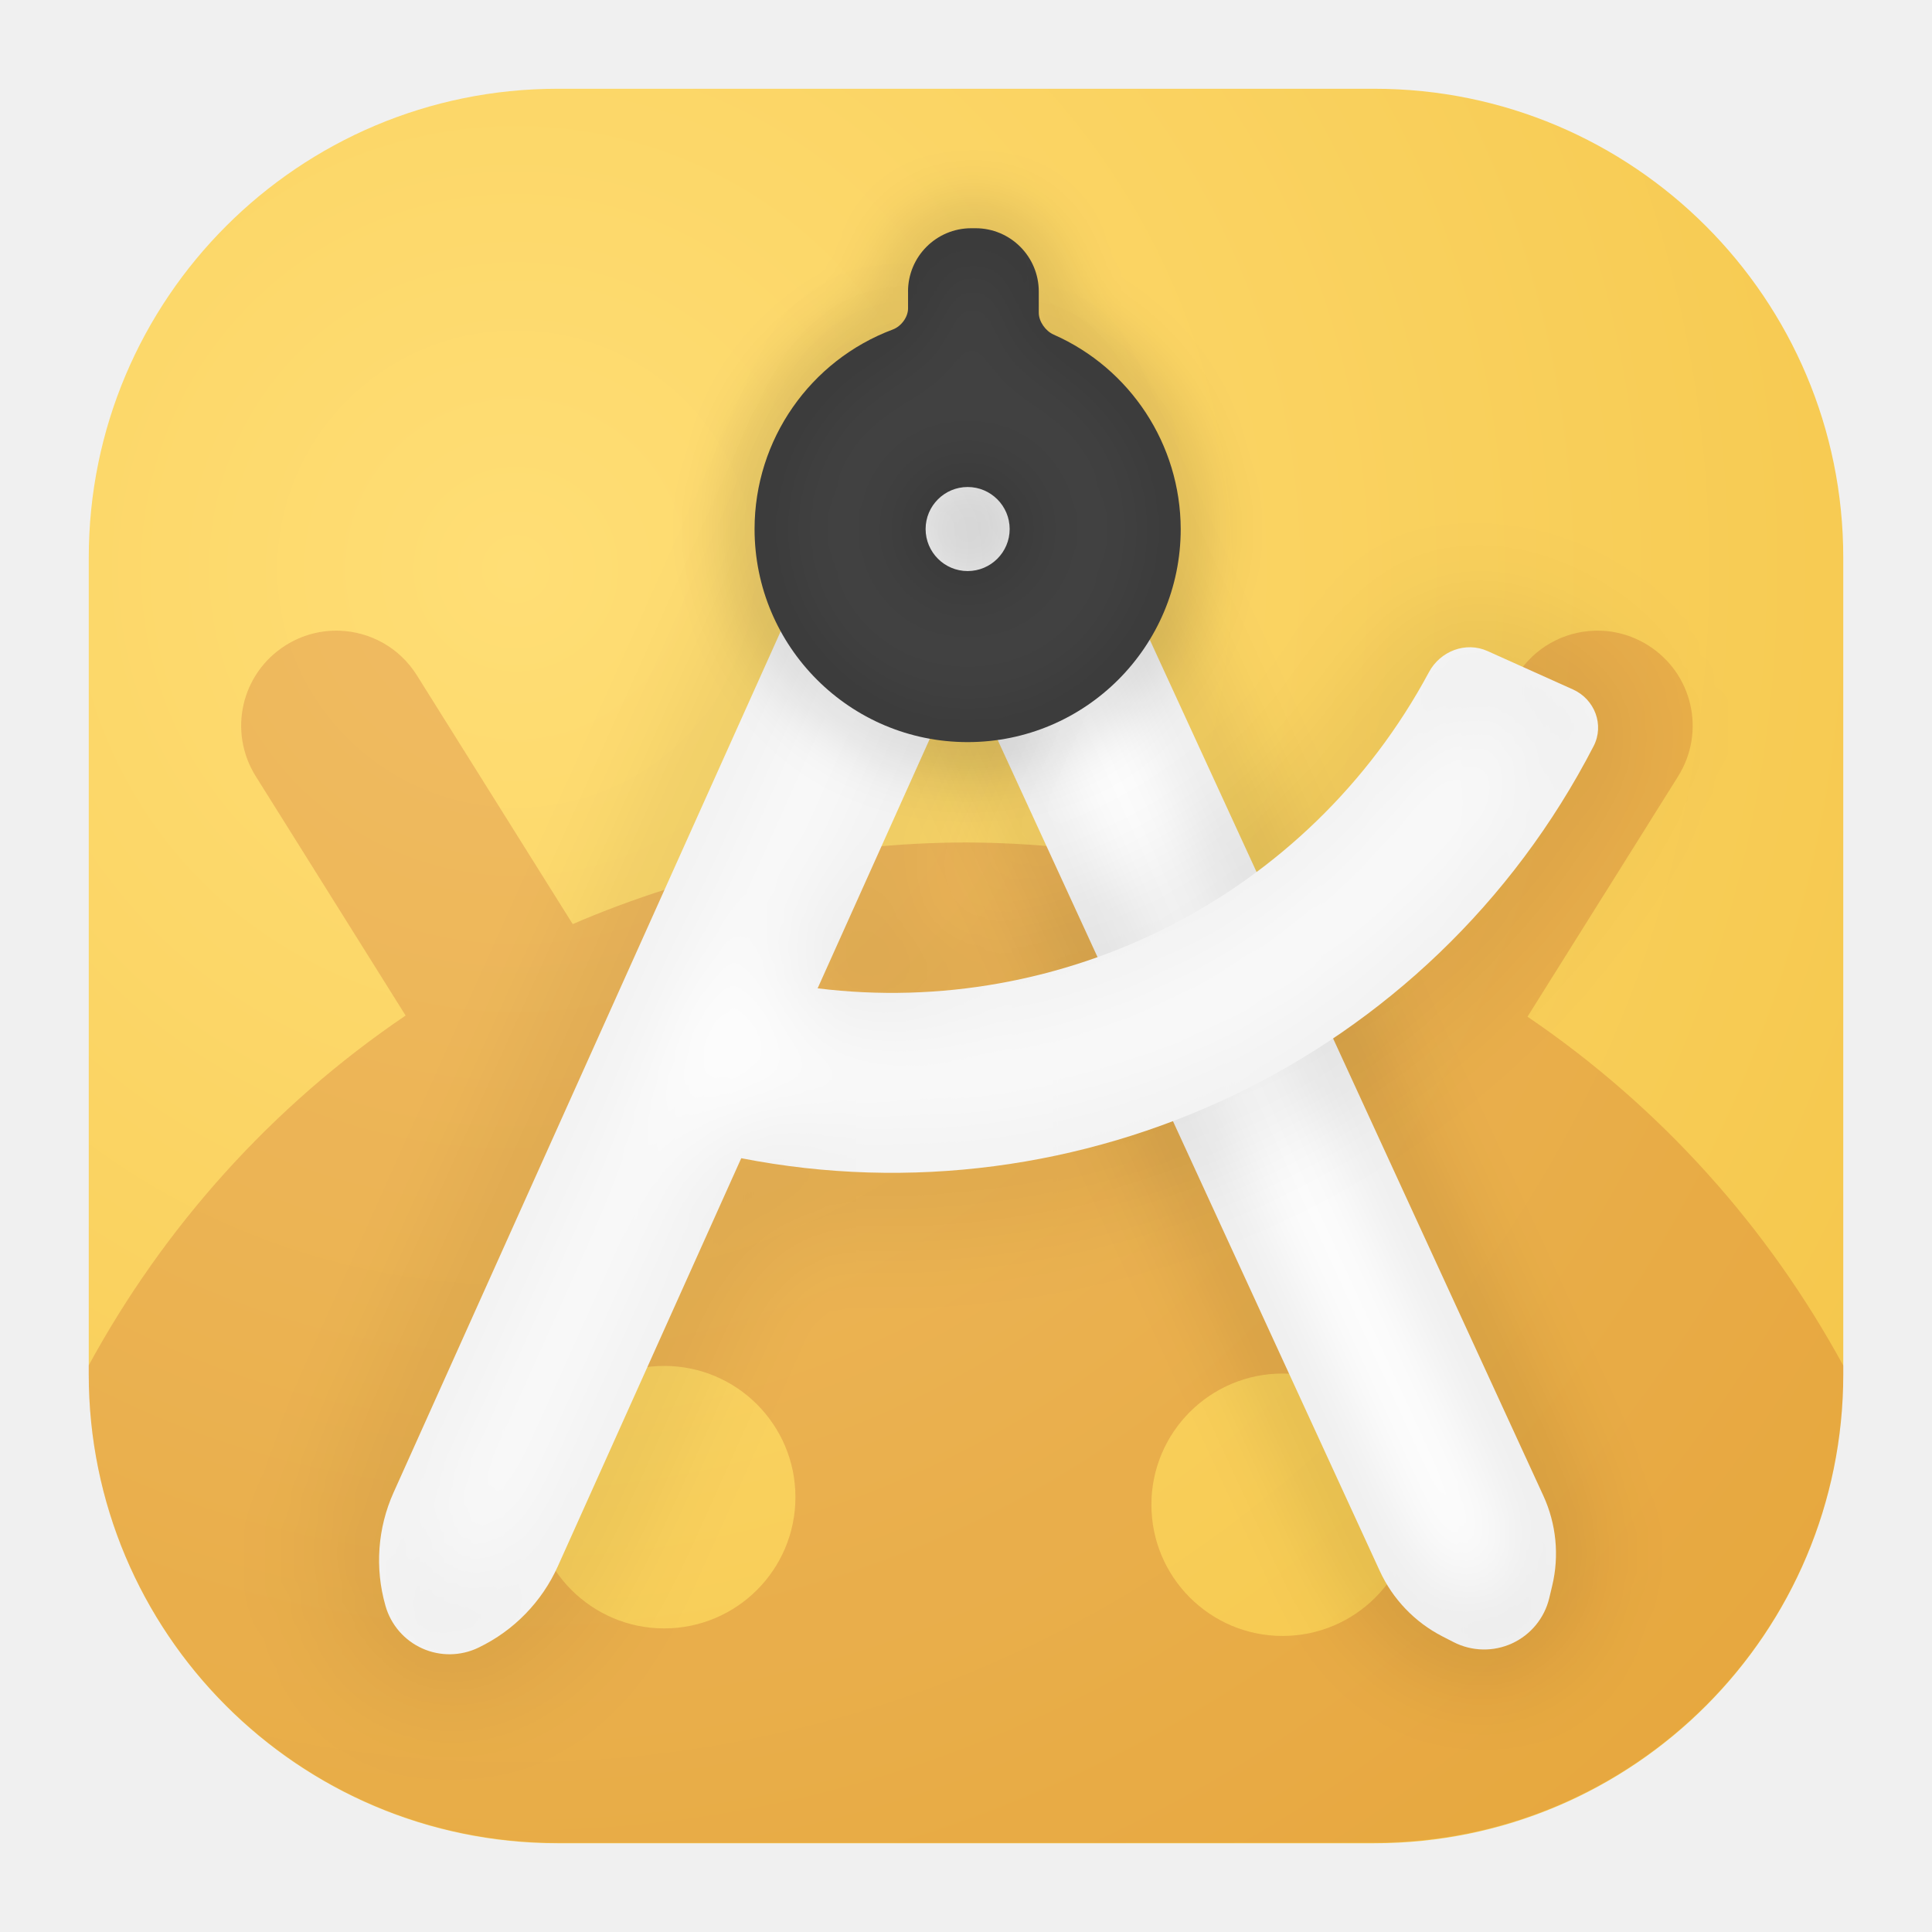
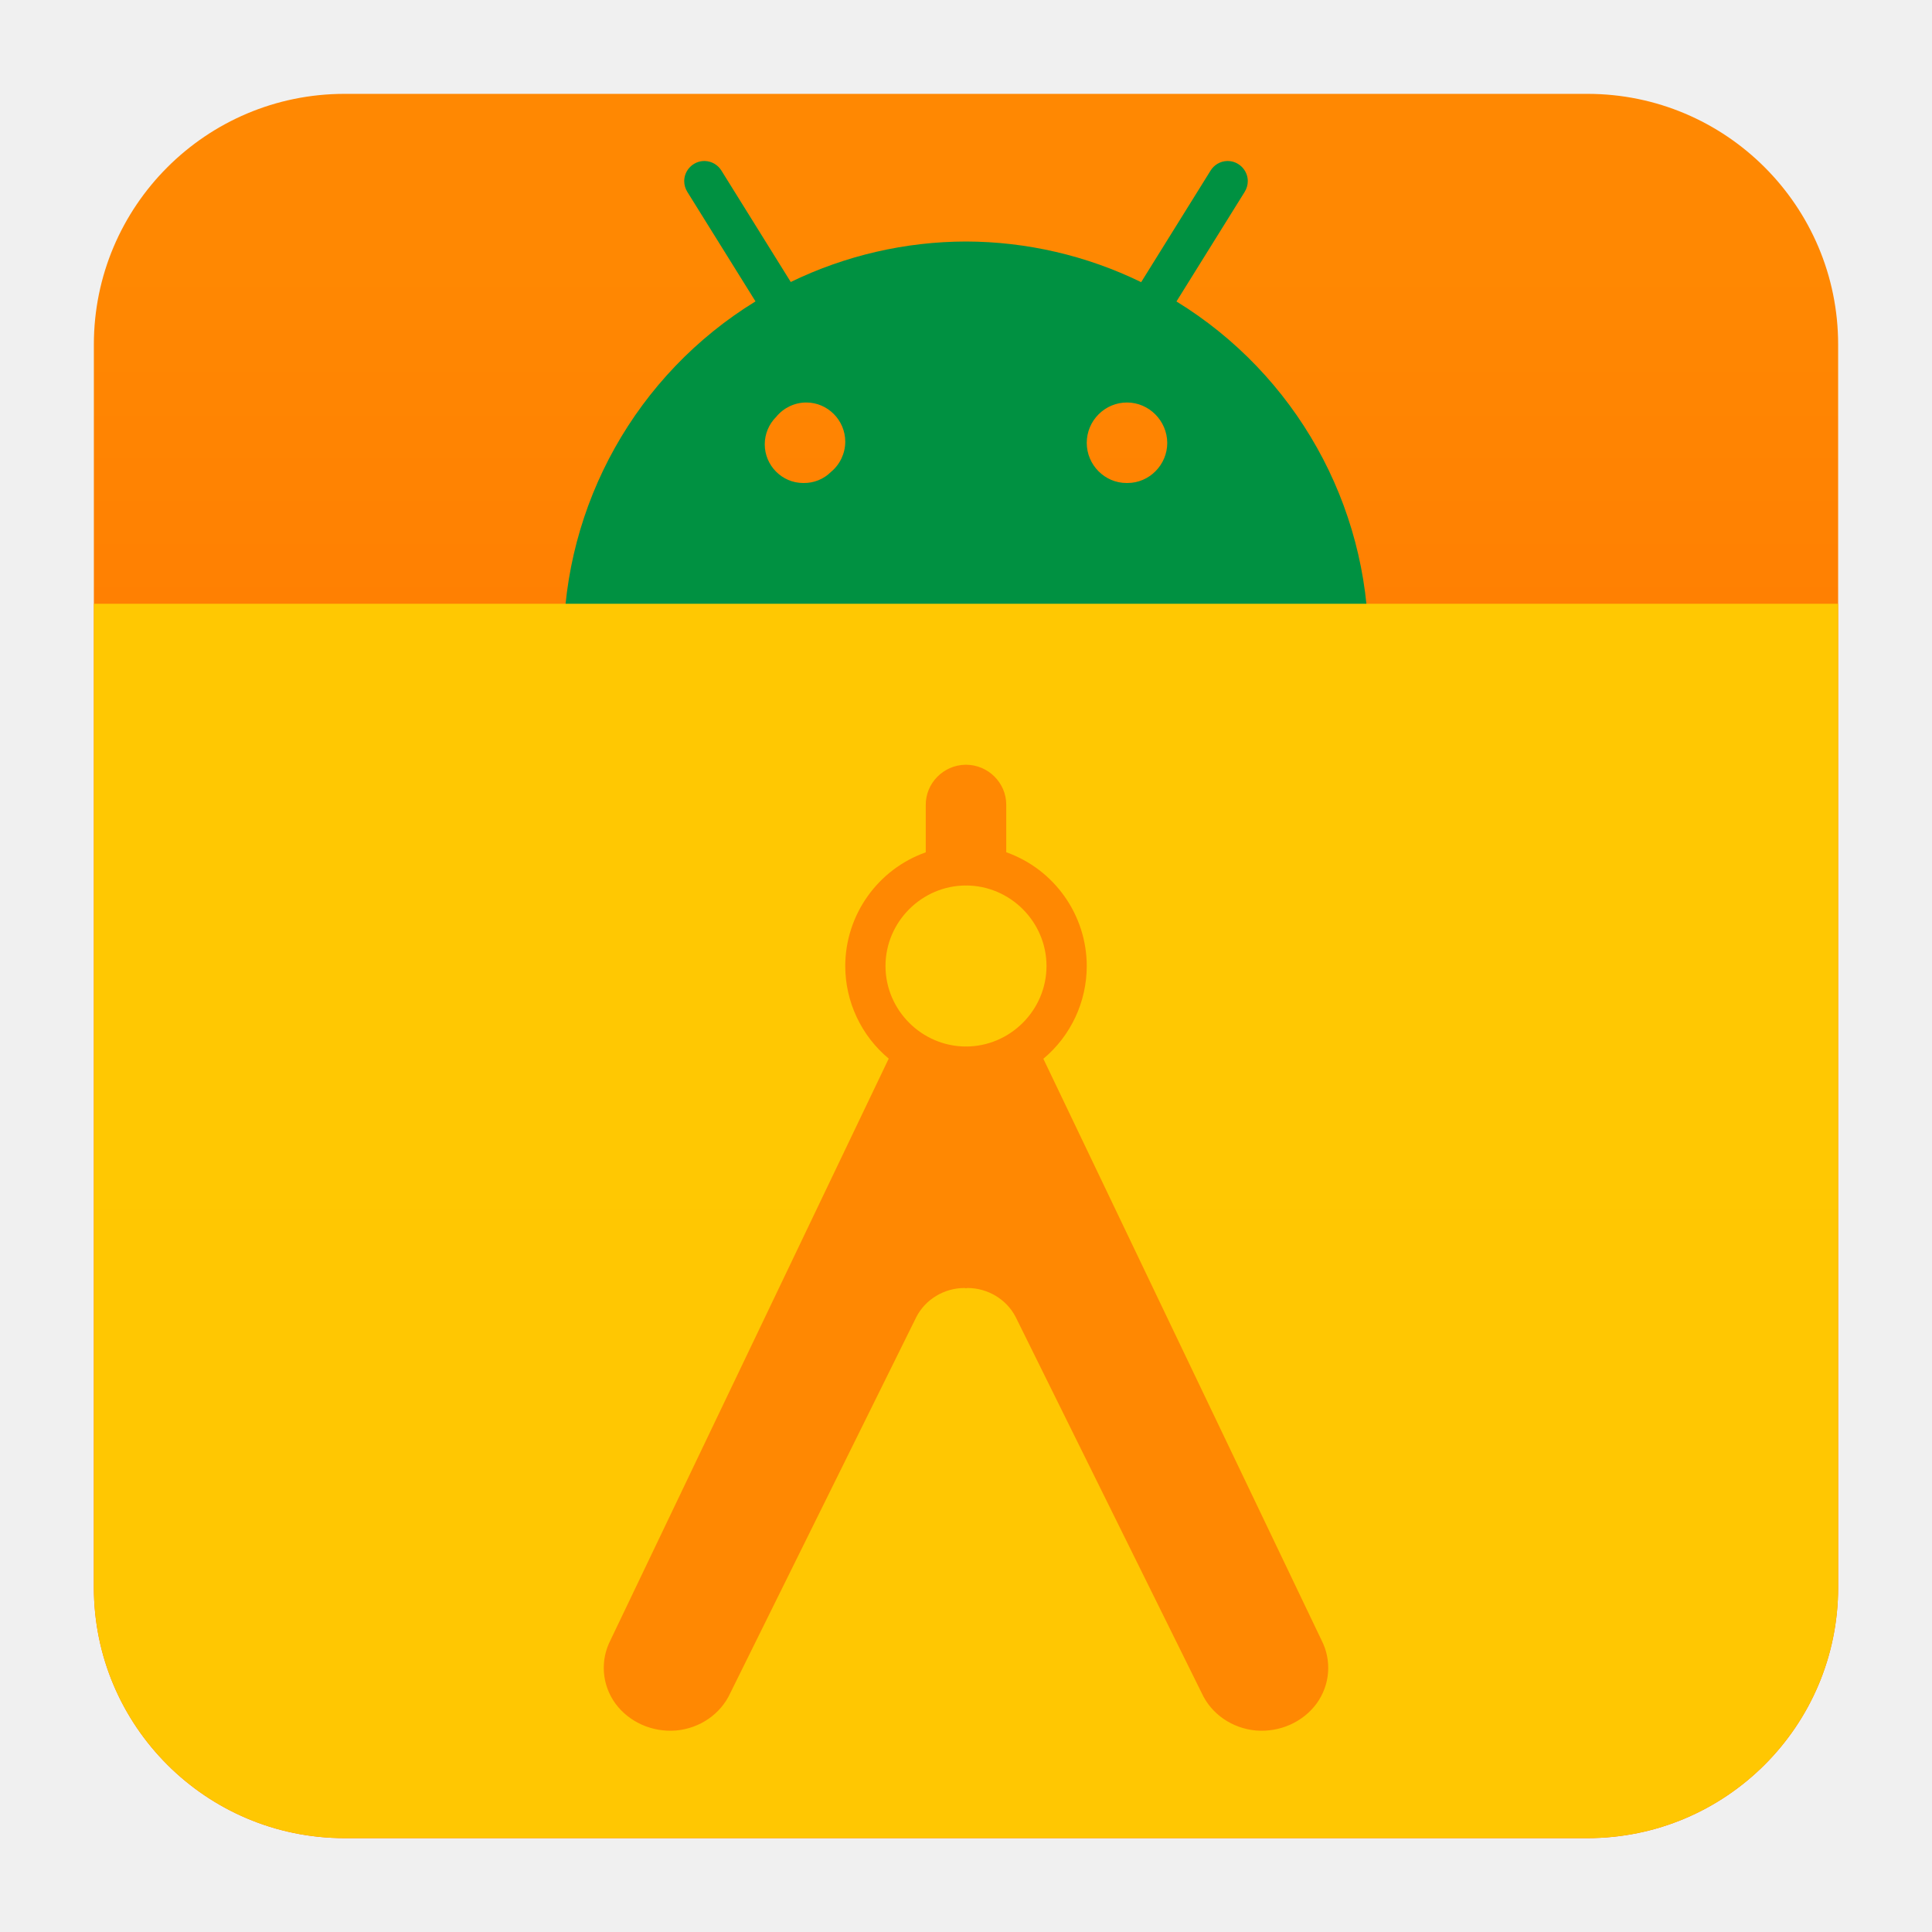
- <svg xmlns="http://www.w3.org/2000/svg" xmlns:xlink="http://www.w3.org/1999/xlink" width="55" height="55" version="1.1" id="svg15">
-   <defs id="defs15">
-     <filter style="color-interpolation-filters:sRGB" id="filter23" x="-0.195" y="-0.162" width="1.391" height="1.324">
-       <feGaussianBlur stdDeviation="1.016" id="feGaussianBlur23" />
-     </filter>
-     <filter style="color-interpolation-filters:sRGB" id="filter21" x="-0.118" y="-0.113" width="1.236" height="1.226">
-       <feGaussianBlur stdDeviation="1.788" id="feGaussianBlur21" />
-     </filter>
-     <filter style="color-interpolation-filters:sRGB" id="filter22" x="-0.16" y="-0.087" width="1.32" height="1.174">
-       <feGaussianBlur stdDeviation="1.361" id="feGaussianBlur22" />
-     </filter>
-     <radialGradient xlink:href="#linearGradient17" id="radialGradient18" cx="19.367" cy="21.565" fx="19.367" fy="21.565" r="24.974" gradientUnits="userSpaceOnUse" gradientTransform="matrix(2.357956,1.361367,-1.361367,2.357956,3.058646,-55.64931)" />
-     <linearGradient id="linearGradient17">
-       <stop style="stop-color:#ffde75;stop-opacity:1;" offset="0" id="stop17" />
-       <stop style="stop-color:#f0bb37;stop-opacity:1;" offset="1" id="stop18" />
-     </linearGradient>
-   </defs>
-   <g id="g1" transform="translate(-4.5,-4.5)">
-     <path id="rect17" style="fill:url(#radialGradient18);stroke:#000000;stroke-width:0;stroke-linecap:round;stroke-linejoin:round" d="M 20.566,7.902 H 43.815 A 13.349,13.349 45 0 1 57.164,21.251 V 44.5 A 13.349,13.349 135 0 1 43.815,57.849 l -23.249,0 A 13.349,13.349 45 0 1 7.217,44.5 l 0,-23.249 A 13.349,13.349 135 0 1 20.566,7.902 Z" transform="translate(-0.1902526,-0.8752655)" />
-     <path id="rect17-20" style="opacity:0.257;mix-blend-mode:hard-light;fill:#623434;fill-opacity:1;stroke:#000000;stroke-width:0;stroke-linecap:round;stroke-linejoin:round" d="m 49.885,22.455 c -0.868,0.029 -1.706,0.477 -2.203,1.271 l -4.453,7.111 c -3.542,-1.534 -7.361,-2.343 -11.23,-2.354 -3.856,0.007 -7.662,0.804 -11.195,2.324 l -4.436,-7.082 c -0.498,-0.794 -1.333,-1.24 -2.201,-1.27 -0.521,-0.018 -1.053,0.114 -1.529,0.412 -1.271,0.796 -1.654,2.461 -0.857,3.732 l 4.266,6.811 C 12.232,35.995 9.169,39.429 7.025,43.369 V 43.625 A 13.349,13.349 0 0 0 20.254,56.963 c 8.606,10e-4 16.038,-2.46e-4 23.545,-0.006 A 13.349,13.349 0 0 0 56.975,43.625 v -0.248 c -2.137,-3.929 -5.192,-7.353 -8.99,-9.934 l 4.287,-6.842 c 0.796,-1.271 0.414,-2.936 -0.857,-3.732 -0.477,-0.299 -1.008,-0.432 -1.529,-0.414 z M 23.41,43.385 a 3.736,3.736 0 0 1 3.734,3.736 3.736,3.736 0 0 1 -3.734,3.736 3.736,3.736 0 0 1 -3.736,-3.736 3.736,3.736 0 0 1 3.736,-3.736 z m 17.604,0.217 a 3.736,3.736 0 0 1 3.734,3.734 3.736,3.736 0 0 1 -3.734,3.736 3.736,3.736 0 0 1 -3.736,-3.736 3.736,3.736 0 0 1 3.736,-3.734 z" />
-     <path style="fill:#ffffff;fill-opacity:1;stroke:none;stroke-width:0.462;stroke-linecap:round;stroke-linejoin:round;stroke-dasharray:none;stroke-opacity:1" d="m 29.087,16.099 15.668,34.077 a 4.229,4.229 46.238 0 0 1.911,1.996 l 0.339,0.174 a 2.041,2.041 155.327 0 0 2.916,-1.34 l 0.089,-0.372 A 4.225,4.225 84.397 0 0 49.741,47.884 L 34.073,13.807 Z" id="path15-3" transform="matrix(0.9340559,0,0,0.9340559,1.97471,2.353346)" />
-     <path style="fill:none;fill-opacity:1;stroke:#000000;stroke-width:0.2;stroke-linecap:round;stroke-linejoin:round;stroke-dasharray:none;stroke-opacity:1;filter:url(#filter22)" d="m 29.087,16.099 15.668,34.077 a 4.229,4.229 46.238 0 0 1.911,1.996 l 0.339,0.174 a 2.041,2.041 155.327 0 0 2.916,-1.34 l 0.089,-0.372 A 4.225,4.225 84.397 0 0 49.741,47.884 L 34.073,13.807 Z" id="path15-3-2" transform="matrix(0.9340559,0,0,0.9340559,1.97191,2.352022)" />
-     <path id="path15" style="fill:#ffffff;fill-opacity:1;stroke:none;stroke-width:0.462;stroke-linecap:round;stroke-linejoin:round;stroke-dasharray:none;stroke-opacity:1" d="M 29.923,13.918 14.699,47.786 a 5.035,5.035 94.16 0 0 -0.25,3.442 l 0.004,0.015 a 2.028,2.028 24.181 0 0 2.832,1.272 l 0.012,-0.006 a 5.041,5.041 134.226 0 0 2.408,-2.474 L 25.295,37.598 c 10.31,2.019 21.011,-2.937 25.978,-12.559 0.334,-0.647 0.034,-1.43 -0.63,-1.728 l -2.603,-1.17 c -0.664,-0.299 -1.441,5.98e-4 -1.785,0.642 -3.682,6.86 -11.177,10.56 -18.632,9.637 l 7.306,-16.253 z" transform="matrix(0.9340559,0,0,0.9340559,1.97471,2.353346)" />
-     <path id="path15-7" style="fill:none;fill-opacity:1;stroke:#000000;stroke-width:0.2;stroke-linecap:round;stroke-linejoin:round;stroke-dasharray:none;stroke-opacity:1;filter:url(#filter21)" d="M 29.923,13.918 14.699,47.786 a 5.035,5.035 94.16 0 0 -0.25,3.442 l 0.004,0.015 a 2.028,2.028 24.181 0 0 2.832,1.272 l 0.012,-0.006 a 5.041,5.041 134.226 0 0 2.408,-2.474 L 25.295,37.598 c 10.31,2.019 21.011,-2.937 25.978,-12.559 0.334,-0.647 0.034,-1.43 -0.63,-1.728 l -2.603,-1.17 c -0.664,-0.299 -1.441,5.98e-4 -1.785,0.642 -3.682,6.86 -11.177,10.56 -18.632,9.637 l 7.306,-16.253 z" transform="matrix(0.9340559,0,0,0.9340559,1.97191,2.352022)" />
-     <path id="path17" style="fill:#414141;fill-opacity:1;stroke:none;stroke-width:0.581;stroke-linecap:round;stroke-linejoin:round;stroke-dasharray:none;stroke-opacity:1" d="m 30.379,11.182 v 0.516 c 0,0.269 -0.211,0.547 -0.463,0.642 -2.519,0.943 -4.215,3.359 -4.215,6.082 2.91e-4,3.586 2.908,6.494 6.494,6.494 3.586,-2.91e-4 6.494,-2.908 6.494,-6.494 -0.007,-2.581 -1.538,-4.896 -3.873,-5.926 -0.247,-0.109 -0.453,-0.398 -0.453,-0.668 V 11.182 A 1.928,1.928 45 0 0 32.435,9.254 h -0.129 a 1.928,1.928 135 0 0 -1.928,1.928 z m 1.816,5.959 c 0.707,7.61e-4 1.28,0.574 1.281,1.281 -7.61e-4,0.707 -0.574,1.28 -1.281,1.281 -0.707,-7.61e-4 -1.28,-0.574 -1.281,-1.281 7.61e-4,-0.707 0.574,-1.28 1.281,-1.281 z" transform="matrix(0.9340559,0,0,0.9340559,1.97471,2.353346)" />
-     <path id="path17-9" style="fill:none;fill-opacity:1;stroke:#000000;stroke-width:0.2;stroke-linecap:round;stroke-linejoin:round;stroke-dasharray:none;stroke-opacity:1;filter:url(#filter23)" d="m 30.379,11.182 v 0.516 c 0,0.269 -0.211,0.547 -0.463,0.642 -2.519,0.943 -4.215,3.359 -4.215,6.082 2.91e-4,3.586 2.908,6.494 6.494,6.494 3.586,-2.91e-4 6.494,-2.908 6.494,-6.494 -0.007,-2.581 -1.538,-4.896 -3.873,-5.926 -0.247,-0.109 -0.453,-0.398 -0.453,-0.668 V 11.182 A 1.928,1.928 45 0 0 32.435,9.254 h -0.129 a 1.928,1.928 135 0 0 -1.928,1.928 z m 1.816,5.959 c 0.707,7.61e-4 1.28,0.574 1.281,1.281 -7.61e-4,0.707 -0.574,1.28 -1.281,1.281 -0.707,-7.61e-4 -1.28,-0.574 -1.281,-1.281 7.61e-4,-0.707 0.574,-1.28 1.281,-1.281 z" transform="matrix(0.9340559,0,0,0.9340559,1.97471,2.353346)" />
-   </g>
+ <svg xmlns="http://www.w3.org/2000/svg" clip-rule="evenodd" fill-rule="evenodd" stroke-linejoin="round" stroke-miterlimit="2" viewBox="0 0 48 48">
+   <linearGradient id="a" x2="1" gradientTransform="matrix(0 -33.6872 33.6872 0 923.28 40.4502)" gradientUnits="userSpaceOnUse">
+     <stop stop-color="#ff6802" offset="0" />
+     <stop stop-color="#ff8802" offset="1" />
+   </linearGradient>
+   <linearGradient id="b" x2="1" gradientTransform="matrix(0 -23.8397 33.6872 0 923.28 41.9755)" gradientUnits="userSpaceOnUse">
+     <stop stop-color="#ffc702" offset="0" />
+     <stop stop-color="#ffc802" offset="1" />
+   </linearGradient>
+   <path d="m39.44 45.668h-30.88c-3.438 0-6.228-2.79-6.228-6.228v-30.88c0-3.438 2.79-6.228 6.228-6.228h30.88c3.438 0 6.228 2.79 6.228 6.228v30.88c0 3.438-2.79 6.228-6.228 6.228z" fill="url(#a)" />
+   <path d="m17.512 4h-.013c-.274 0-.5.226-.5.5 0 .095.028.189.079.27l1.692 2.718c-2.957 1.815-4.766 5.043-4.77 8.512 0 5.486 4.514 10 10 10s10-4.514 10-10c-.005-3.469-1.815-6.696-4.771-8.51l1.693-2.72c.051-.081.079-.175.079-.27 0-.274-.226-.5-.5-.5h-.013c-.17.005-.326.096-.414.242l-1.722 2.768c-1.356-.661-2.844-1.006-4.352-1.01-1.508.003-2.997.347-4.354 1.006l-1.72-2.764c-.088-.146-.244-.237-.414-.242zm10.5 8h-.024c-.542 0-.988-.45-.988-.997 0-.267.106-.523.295-.71.187-.188.441-.293.704-.293.547 0 .997.452 1.001 1.003 0 .547-.446.997-.988.997zm-8.046 0h-.011c-.524 0-.955-.433-.955-.96 0-.257.103-.504.285-.684.184-.225.458-.356.748-.356.53 0 .967.439.967.972 0 .291-.13.567-.354.752-.18.18-.426.28-.68.276z" fill="#009141" fill-rule="nonzero" />
+   <path d="m45.668 39.44c0 3.438-2.79 6.228-6.228 6.228h-30.88c-3.438 0-6.228-2.79-6.228-6.228v-24.44h43.336z" fill="url(#b)" />
+   <path d="m23.984 19c-.547.009-.991.462-.984 1.006v1.17c-1.194.422-1.998 1.557-2 2.824.001.889.397 1.732 1.08 2.301l-6.91 14.443c-.263.509-.218 1.113.119 1.58.342.463.915.718 1.508.67.593-.054 1.108-.41 1.346-.929l4.623-9.344c.223-.434.685-.719 1.193-.721.014 0 .027.006.041.006s.027-.006.041-.006c.508.002.97.287 1.193.721l4.623 9.344c.238.519.753.875 1.346.929.593.048 1.166-.207 1.508-.67.337-.467.382-1.071.119-1.58l-6.908-14.439c.683-.57 1.078-1.415 1.078-2.305-.001-1.267-.805-2.403-2-2.826v-1.168-.013c0-.545-.451-.993-1-.993zm.016 3c1.097 0 2 .903 2 2s-.903 2-2 2-2-.903-2-2 .903-2 2-2z" fill="#ff8802" fill-rule="nonzero" />
</svg>
